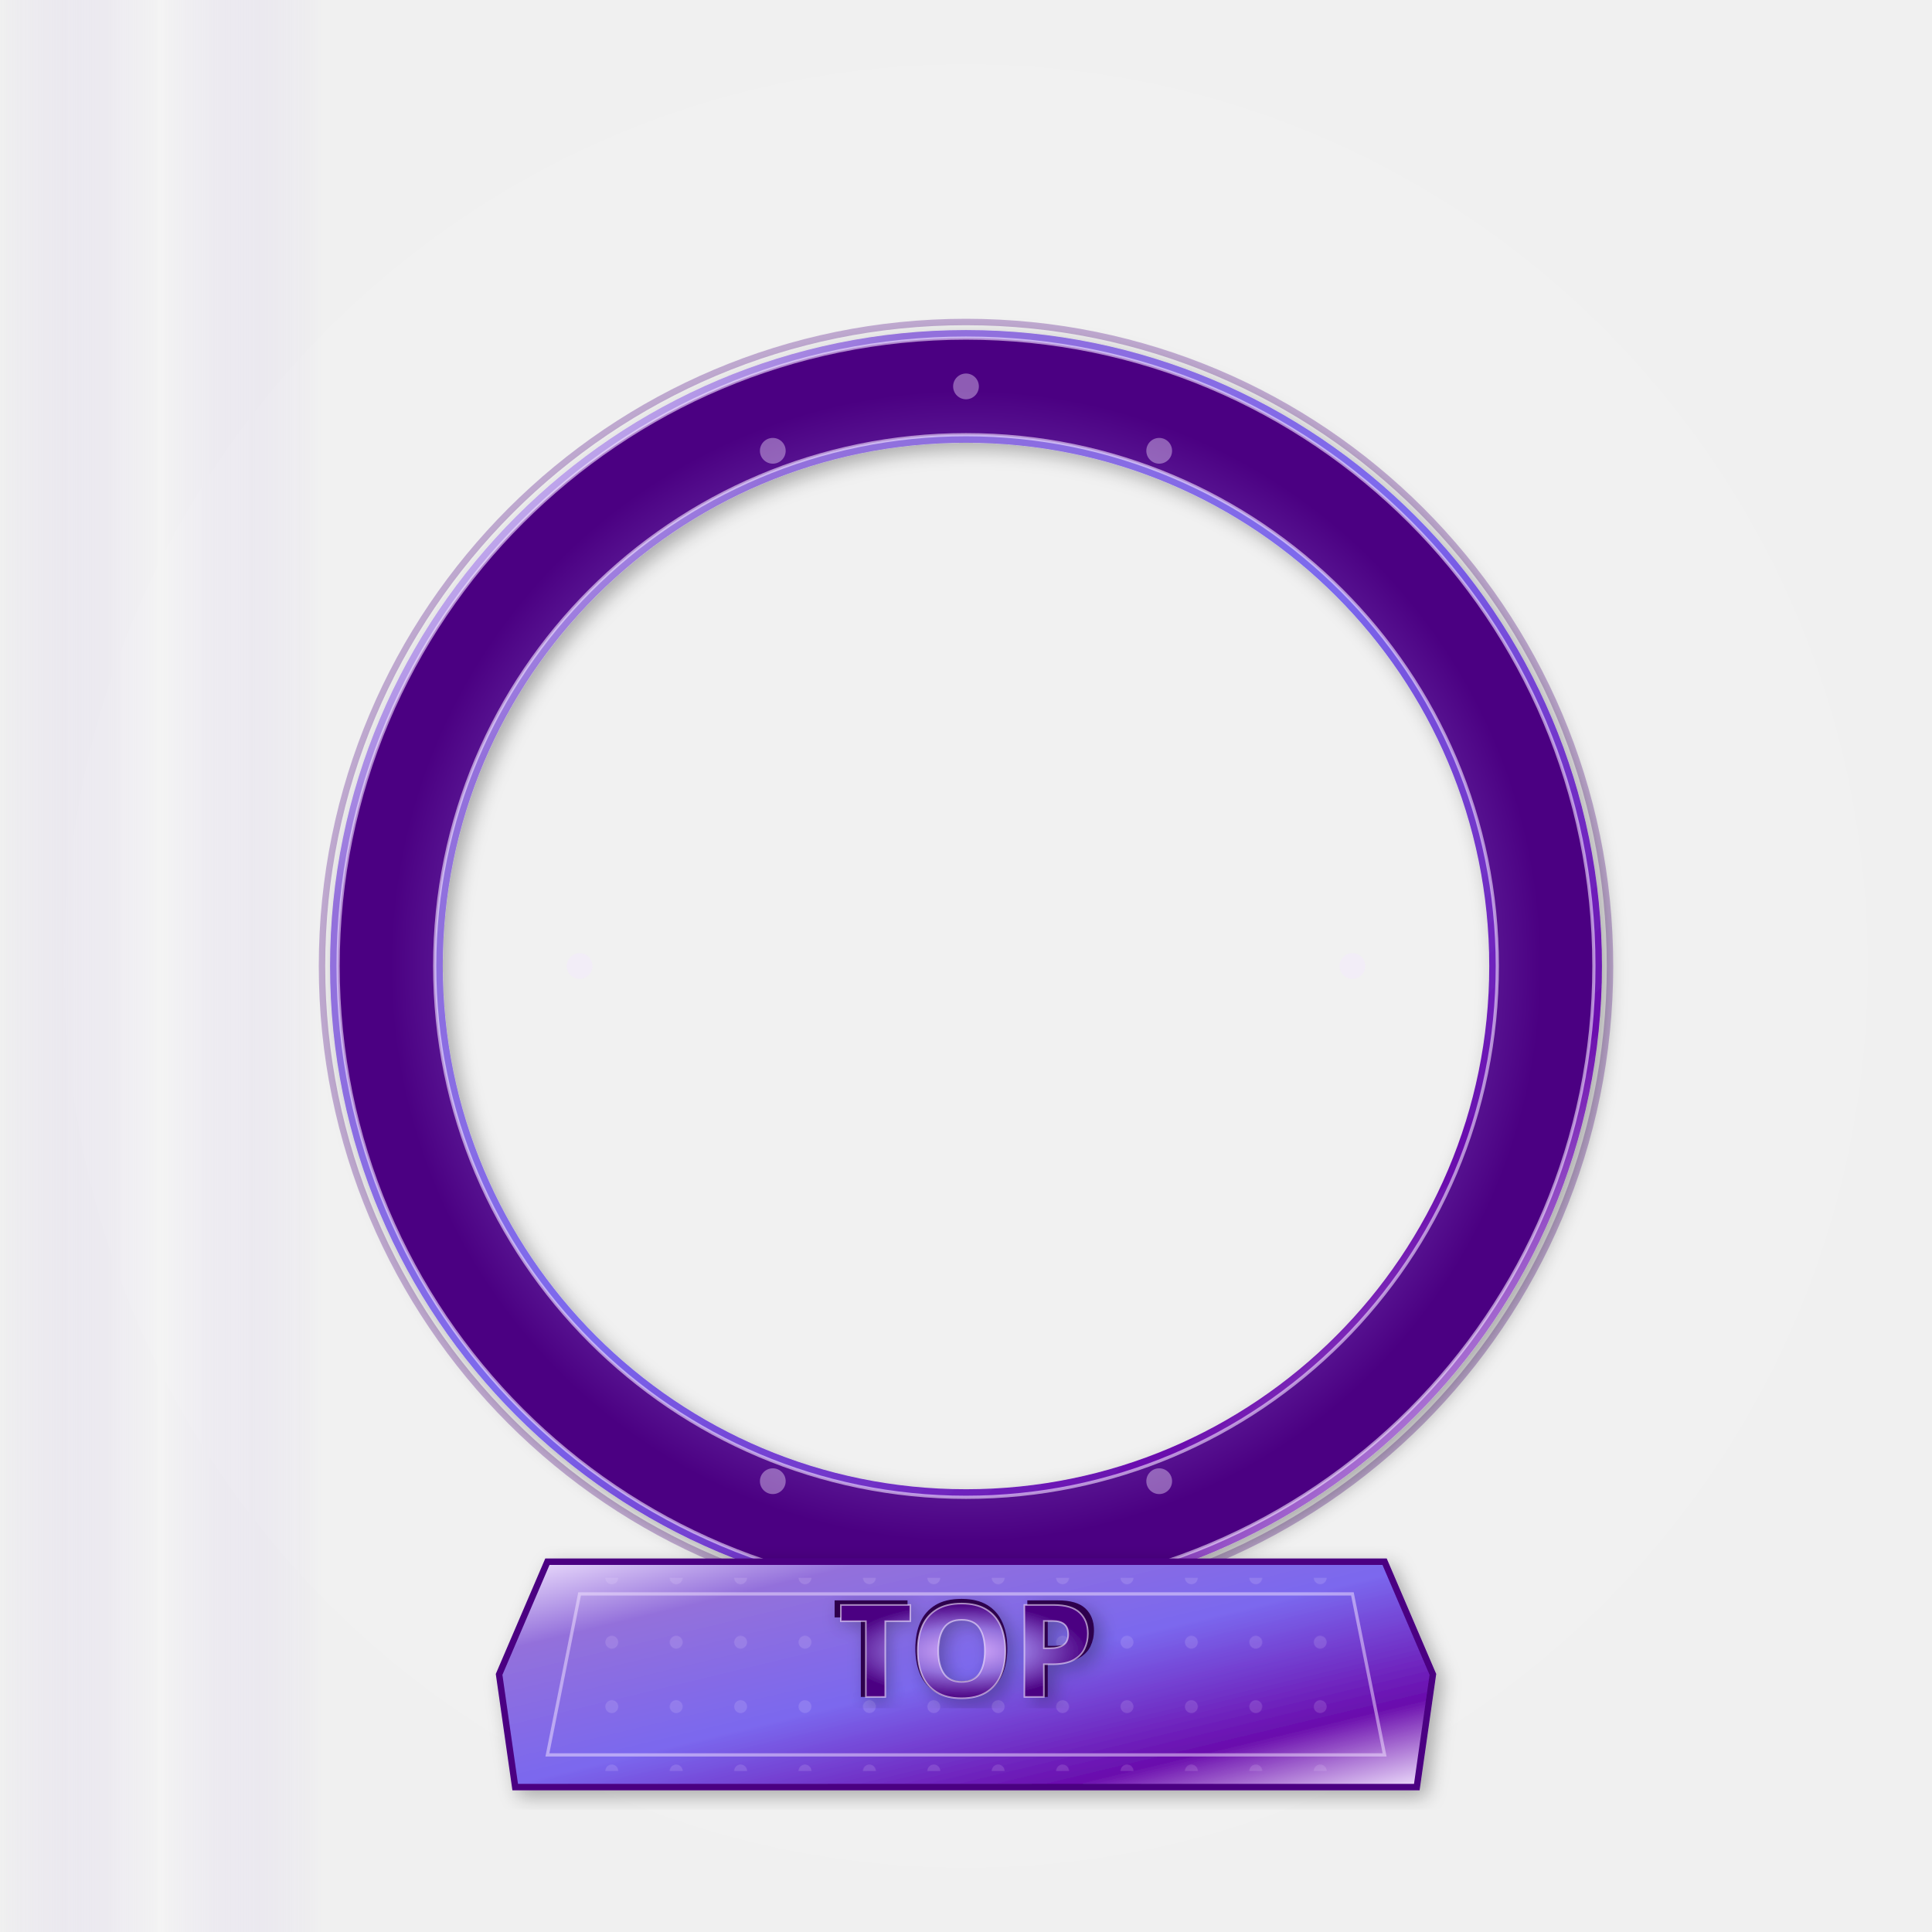
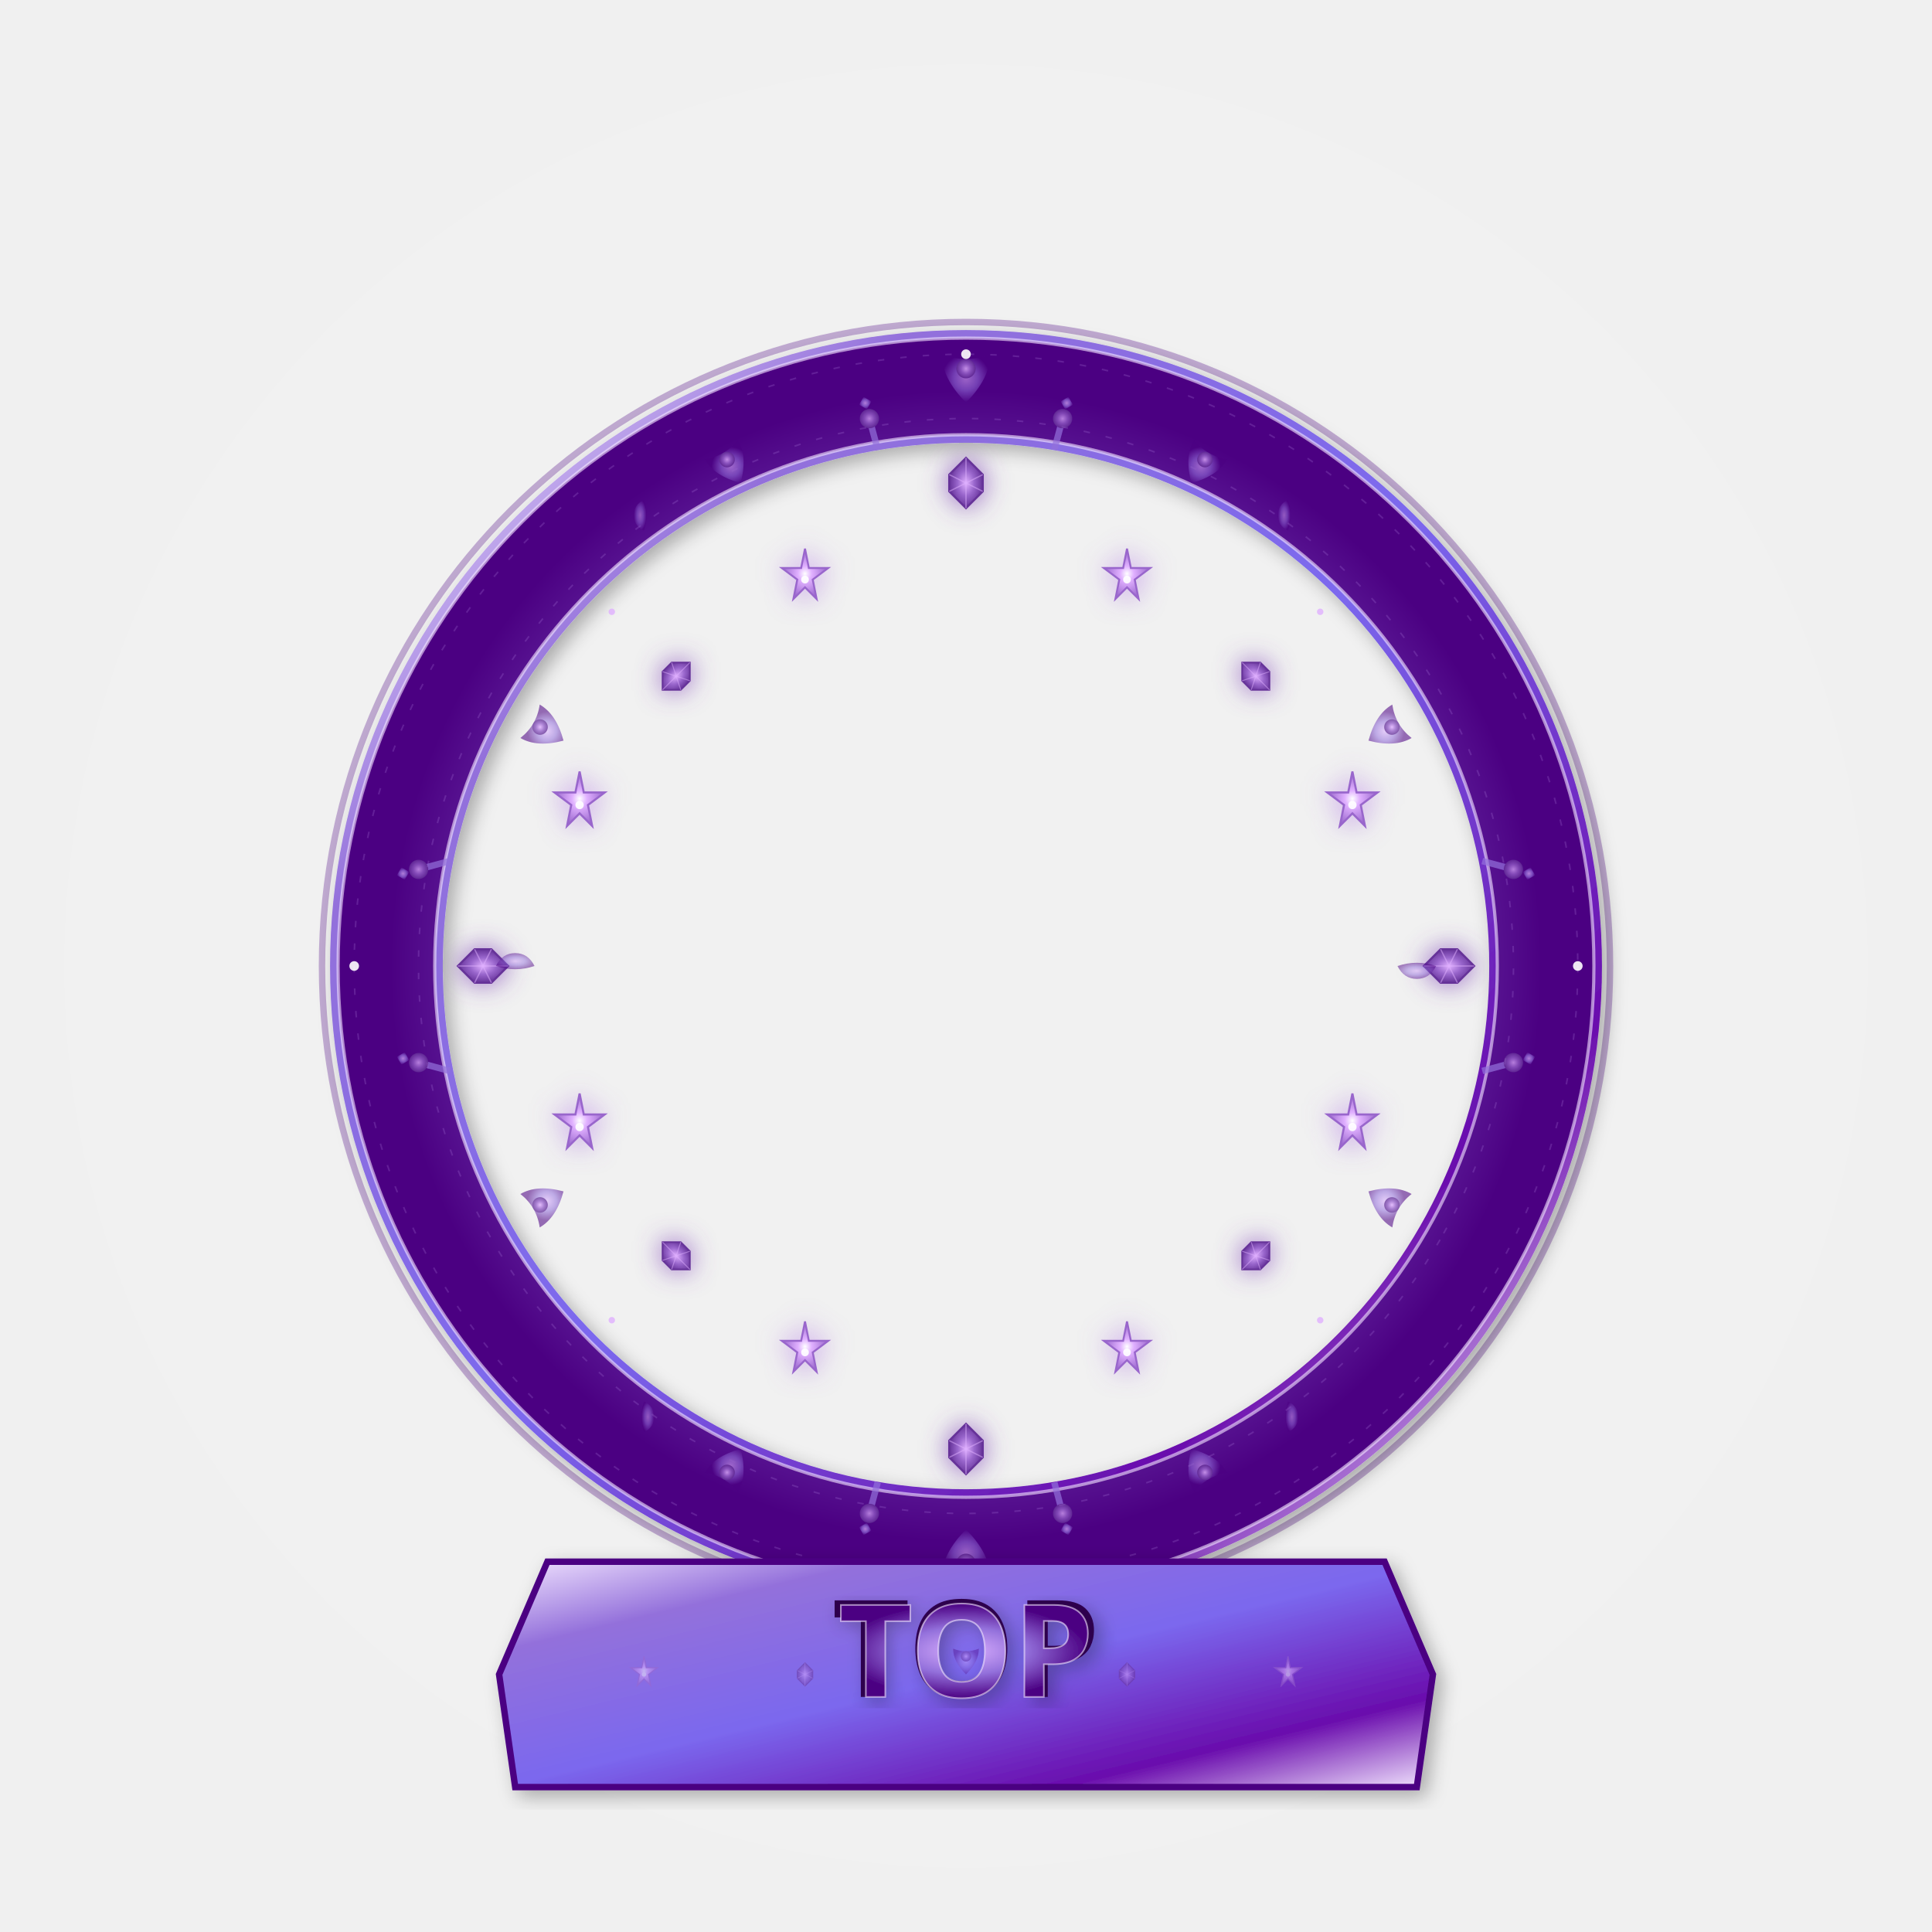
<svg xmlns="http://www.w3.org/2000/svg" width="600" height="600" viewBox="0 0 600 600">
  <defs>
    <linearGradient id="purpleGradient1" x1="0" y1="0" x2="1" y2="1">
      <stop offset="0%" stop-color="#f3e6ff" />
      <stop offset="20%" stop-color="#9370db" />
      <stop offset="50%" stop-color="#7b68ee" />
      <stop offset="80%" stop-color="#6a0dad" />
      <stop offset="100%" stop-color="#f3e6ff" />
    </linearGradient>
    <radialGradient id="purpleRadial" cx="50%" cy="50%" r="50%">
      <stop offset="0%" stop-color="#dbb0ff" />
      <stop offset="50%" stop-color="#9370db" />
      <stop offset="100%" stop-color="#4b0082" />
    </radialGradient>
-     <linearGradient id="purpleShine" x1="0" y1="0" x2="1" y2="0">
-       <stop offset="0%" stop-color="#9370db" stop-opacity="0" />
-       <stop offset="50%" stop-color="#ffffff" stop-opacity="0.8" />
-       <stop offset="100%" stop-color="#9370db" stop-opacity="0" />
-     </linearGradient>
+     <radialGradient id="amethystGradient">
+       <stop offset="0%" stop-color="#e0b0ff" />
+       <stop offset="50%" stop-color="#9966cc" />
+       <stop offset="100%" stop-color="#663399" />
+     </radialGradient>
+     <radialGradient id="magicStarGradient">
+       <stop offset="0%" stop-color="#ffffff" />
+       <stop offset="30%" stop-color="#e0b0ff" />
+       <stop offset="100%" stop-color="#9966cc" />
+     </radialGradient>
+     <filter id="shadow">
+       <feDropShadow dx="2" dy="2" stdDeviation="3" flood-opacity="0.3" />
+     </filter>
    <filter id="glow">
      <feGaussianBlur stdDeviation="4" result="coloredBlur" />
      <feMerge>
        <feMergeNode in="coloredBlur" />
        <feMergeNode in="SourceGraphic" />
      </feMerge>
    </filter>
-     <filter id="shadow">
-       <feDropShadow dx="2" dy="2" stdDeviation="3" flood-opacity="0.3" />
-     </filter>
-     <pattern id="ornament" x="0" y="0" width="20" height="20" patternUnits="userSpaceOnUse">
-       <circle cx="10" cy="10" r="2" fill="#f3e6ff" opacity="0.5" />
-     </pattern>
+     <g id="magicStar">
+       <path d="M0,-8 L1,-3 L6,-3 L2,0 L3,5 L0,2 L-3,5 L-2,0 L-6,-3 L-1,-3 Z" fill="url(#magicStarGradient)" stroke="#9966cc" stroke-width="0.5" />
+       <circle cx="0" cy="0" r="1" fill="#ffffff" opacity="0.9" />
+     </g>
+     <g id="royalOrnament">
+       <path d="M0,0 Q-5,-5 -5,-10 Q0,-8 5,-10 Q5,-5 0,0" fill="url(#purpleRadial)" opacity="0.7" />
+       <circle cx="0" cy="-7" r="2" fill="url(#amethystGradient)" />
+     </g>
+     <g id="miniScepter">
+       <rect x="-1" y="0" width="2" height="10" fill="#9370db" />
+       <circle cx="0" cy="0" r="3" fill="url(#amethystGradient)" />
+       <path d="M0,-3 L2,-5 L0,-7 L-2,-5 Z" fill="url(#purpleRadial)" />
+     </g>
+     <g id="amethyst">
+       <path d="M0,-6 L-4,-2 L-4,2 L0,6 L4,2 L4,-2 Z" fill="url(#amethystGradient)" stroke="#663399" stroke-width="0.5" />
+       <path d="M0,-6 L0,6 M-4,-2 L4,2 M-4,2 L4,-2" stroke="#e0b0ff" stroke-width="0.3" opacity="0.5" />
+     </g>
+     <g id="crescent">
+       <path d="M0,-6 Q-4,-4 -4,0 Q-4,4 0,6 Q2,0 0,-6" fill="url(#purpleRadial)" opacity="0.8" />
+     </g>
  </defs>
  <circle cx="300" cy="300" r="280" fill="#fff" opacity="0.1" />
  <circle cx="300" cy="300" r="200" fill="none" stroke="#4b0082" stroke-width="2" opacity="0.3" />
  <circle cx="300" cy="300" r="180" fill="none" stroke="url(#purpleGradient1)" stroke-width="35" filter="url(#shadow)" />
  <circle cx="300" cy="300" r="180" fill="none" stroke="url(#purpleRadial)" stroke-width="30" />
  <circle cx="300" cy="300" r="195" fill="none" stroke="#f3e6ff" stroke-width="1" opacity="0.6" />
  <circle cx="300" cy="300" r="165" fill="none" stroke="#f3e6ff" stroke-width="1" opacity="0.6" />
-   <g opacity="0.4">
-     <circle cx="300" cy="120" r="4" fill="#f3e6ff" />
-     <circle cx="240" cy="140" r="4" fill="#f3e6ff" />
-     <circle cx="360" cy="140" r="4" fill="#f3e6ff" />
-     <circle cx="180" cy="300" r="4" fill="#f3e6ff" />
-     <circle cx="420" cy="300" r="4" fill="#f3e6ff" />
-     <circle cx="240" cy="460" r="4" fill="#f3e6ff" />
-     <circle cx="360" cy="460" r="4" fill="#f3e6ff" />
+   <g id="royalMagicDecorations">
+     <g opacity="0.8">
+       <use href="#royalOrnament" transform="translate(300,125) scale(1.5)" />
+       <use href="#royalOrnament" transform="translate(230,150) scale(1.2) rotate(-30)" />
+       <use href="#royalOrnament" transform="translate(370,150) scale(1.2) rotate(30)" />
+       <use href="#royalOrnament" transform="translate(175,230) scale(1.2) rotate(-60)" />
+       <use href="#royalOrnament" transform="translate(425,230) scale(1.2) rotate(60)" />
+       <use href="#royalOrnament" transform="translate(175,370) scale(1.2) rotate(-120)" />
+       <use href="#royalOrnament" transform="translate(425,370) scale(1.2) rotate(120)" />
+       <use href="#royalOrnament" transform="translate(230,450) scale(1.2) rotate(-150)" />
+       <use href="#royalOrnament" transform="translate(370,450) scale(1.2) rotate(150)" />
+       <use href="#royalOrnament" transform="translate(300,475) scale(1.5) rotate(180)" />
+     </g>
+     <g filter="url(#glow)">
+       <use href="#magicStar" transform="translate(250,180) scale(1.2)" />
+       <use href="#magicStar" transform="translate(350,180) scale(1.2)" />
+       <use href="#magicStar" transform="translate(180,250) scale(1.3)" />
+       <use href="#magicStar" transform="translate(420,250) scale(1.3)" />
+       <use href="#magicStar" transform="translate(180,350) scale(1.3)" />
+       <use href="#magicStar" transform="translate(420,350) scale(1.3)" />
+       <use href="#magicStar" transform="translate(250,420) scale(1.2)" />
+       <use href="#magicStar" transform="translate(350,420) scale(1.2)" />
+     </g>
+     <g filter="url(#glow)">
+       <use href="#amethyst" transform="translate(300,150) scale(1.3)" />
+       <use href="#amethyst" transform="translate(210,210) scale(1) rotate(45)" />
+       <use href="#amethyst" transform="translate(390,210) scale(1) rotate(-45)" />
+       <use href="#amethyst" transform="translate(150,300) scale(1.3) rotate(90)" />
+       <use href="#amethyst" transform="translate(450,300) scale(1.3) rotate(-90)" />
+       <use href="#amethyst" transform="translate(210,390) scale(1) rotate(135)" />
+       <use href="#amethyst" transform="translate(390,390) scale(1) rotate(-135)" />
+       <use href="#amethyst" transform="translate(300,450) scale(1.3) rotate(180)" />
+     </g>
+     <g opacity="0.7">
+       <use href="#miniScepter" transform="translate(270,130) rotate(-15)" />
+       <use href="#miniScepter" transform="translate(330,130) rotate(15)" />
+       <use href="#miniScepter" transform="translate(130,270) rotate(-105)" />
+       <use href="#miniScepter" transform="translate(470,270) rotate(105)" />
+       <use href="#miniScepter" transform="translate(130,330) rotate(-75)" />
+       <use href="#miniScepter" transform="translate(470,330) rotate(75)" />
+       <use href="#miniScepter" transform="translate(270,470) rotate(-165)" />
+       <use href="#miniScepter" transform="translate(330,470) rotate(165)" />
+     </g>
+     <g opacity="0.6">
+       <use href="#crescent" transform="translate(200,160) scale(0.8)" />
+       <use href="#crescent" transform="translate(400,160) scale(0.8)" />
+       <use href="#crescent" transform="translate(160,300) scale(1) rotate(90)" />
+       <use href="#crescent" transform="translate(440,300) scale(1) rotate(-90)" />
+       <use href="#crescent" transform="translate(200,440) scale(0.8) rotate(180)" />
+       <use href="#crescent" transform="translate(400,440) scale(0.8) rotate(180)" />
+     </g>
+   </g>
+   <g id="magicLines" opacity="0.3">
+     <circle cx="300" cy="300" r="190" fill="none" stroke="#9966cc" stroke-width="0.5" stroke-dasharray="2,5" />
+     <circle cx="300" cy="300" r="170" fill="none" stroke="#9966cc" stroke-width="0.5" stroke-dasharray="2,5" transform="rotate(30 300 300)" />
+   </g>
+   <g id="magicSparkles">
+     <circle cx="300" cy="110" r="1.5" fill="#ffffff" opacity="0.9" />
+     <circle cx="190" cy="190" r="1" fill="#e0b0ff" opacity="0.8" />
+     <circle cx="410" cy="190" r="1" fill="#e0b0ff" opacity="0.8" />
+     <circle cx="110" cy="300" r="1.5" fill="#ffffff" opacity="0.9" />
+     <circle cx="490" cy="300" r="1.5" fill="#ffffff" opacity="0.9" />
+     <circle cx="190" cy="410" r="1" fill="#e0b0ff" opacity="0.8" />
+     <circle cx="410" cy="410" r="1" fill="#e0b0ff" opacity="0.8" />
+     <circle cx="300" cy="490" r="1.5" fill="#ffffff" opacity="0.9" />
  </g>
  <g filter="url(#shadow)">
    <path d="M170,485 L430,485 L445,520 L440,555 L160,555 L155,520 Z" fill="url(#purpleGradient1)" stroke="#4b0082" stroke-width="2" />
-     <rect x="175" y="490" width="250" height="60" fill="url(#ornament)" opacity="0.3" />
-     <path d="M180,495 L420,495 L430,545 L170,545 Z" fill="none" stroke="#f3e6ff" stroke-width="1" opacity="0.5" />
+     <g opacity="0.5">
+       <use href="#magicStar" transform="translate(200,520) scale(0.7)" />
+       <use href="#amethyst" transform="translate(250,520) scale(0.6)" />
+       <use href="#royalOrnament" transform="translate(300,520) scale(0.8)" />
+       <use href="#amethyst" transform="translate(350,520) scale(0.6)" />
+       <use href="#magicStar" transform="translate(400,520) scale(0.7)" />
+     </g>
    <text x="300" y="527" text-anchor="middle" fill="#2d004d" font-size="42" font-family="Arial Black" font-weight="bold" filter="url(#shadow)">TOP</text>
    <text x="300" y="527" text-anchor="middle" fill="url(#purpleRadial)" font-size="40" font-family="Arial Black" font-weight="bold">TOP</text>
    <text x="300" y="527" text-anchor="middle" fill="none" stroke="#f3e6ff" stroke-width="0.5" font-size="40" font-family="Arial Black" font-weight="bold" opacity="0.6">TOP</text>
  </g>
-   <rect x="0" y="0" width="100" height="600" fill="url(#purpleShine)" opacity="0.3">
-     <animateTransform attributeName="transform" type="translate" from="-100 0" to="700 0" dur="3s" repeatCount="indefinite" />
-   </rect>
</svg>
